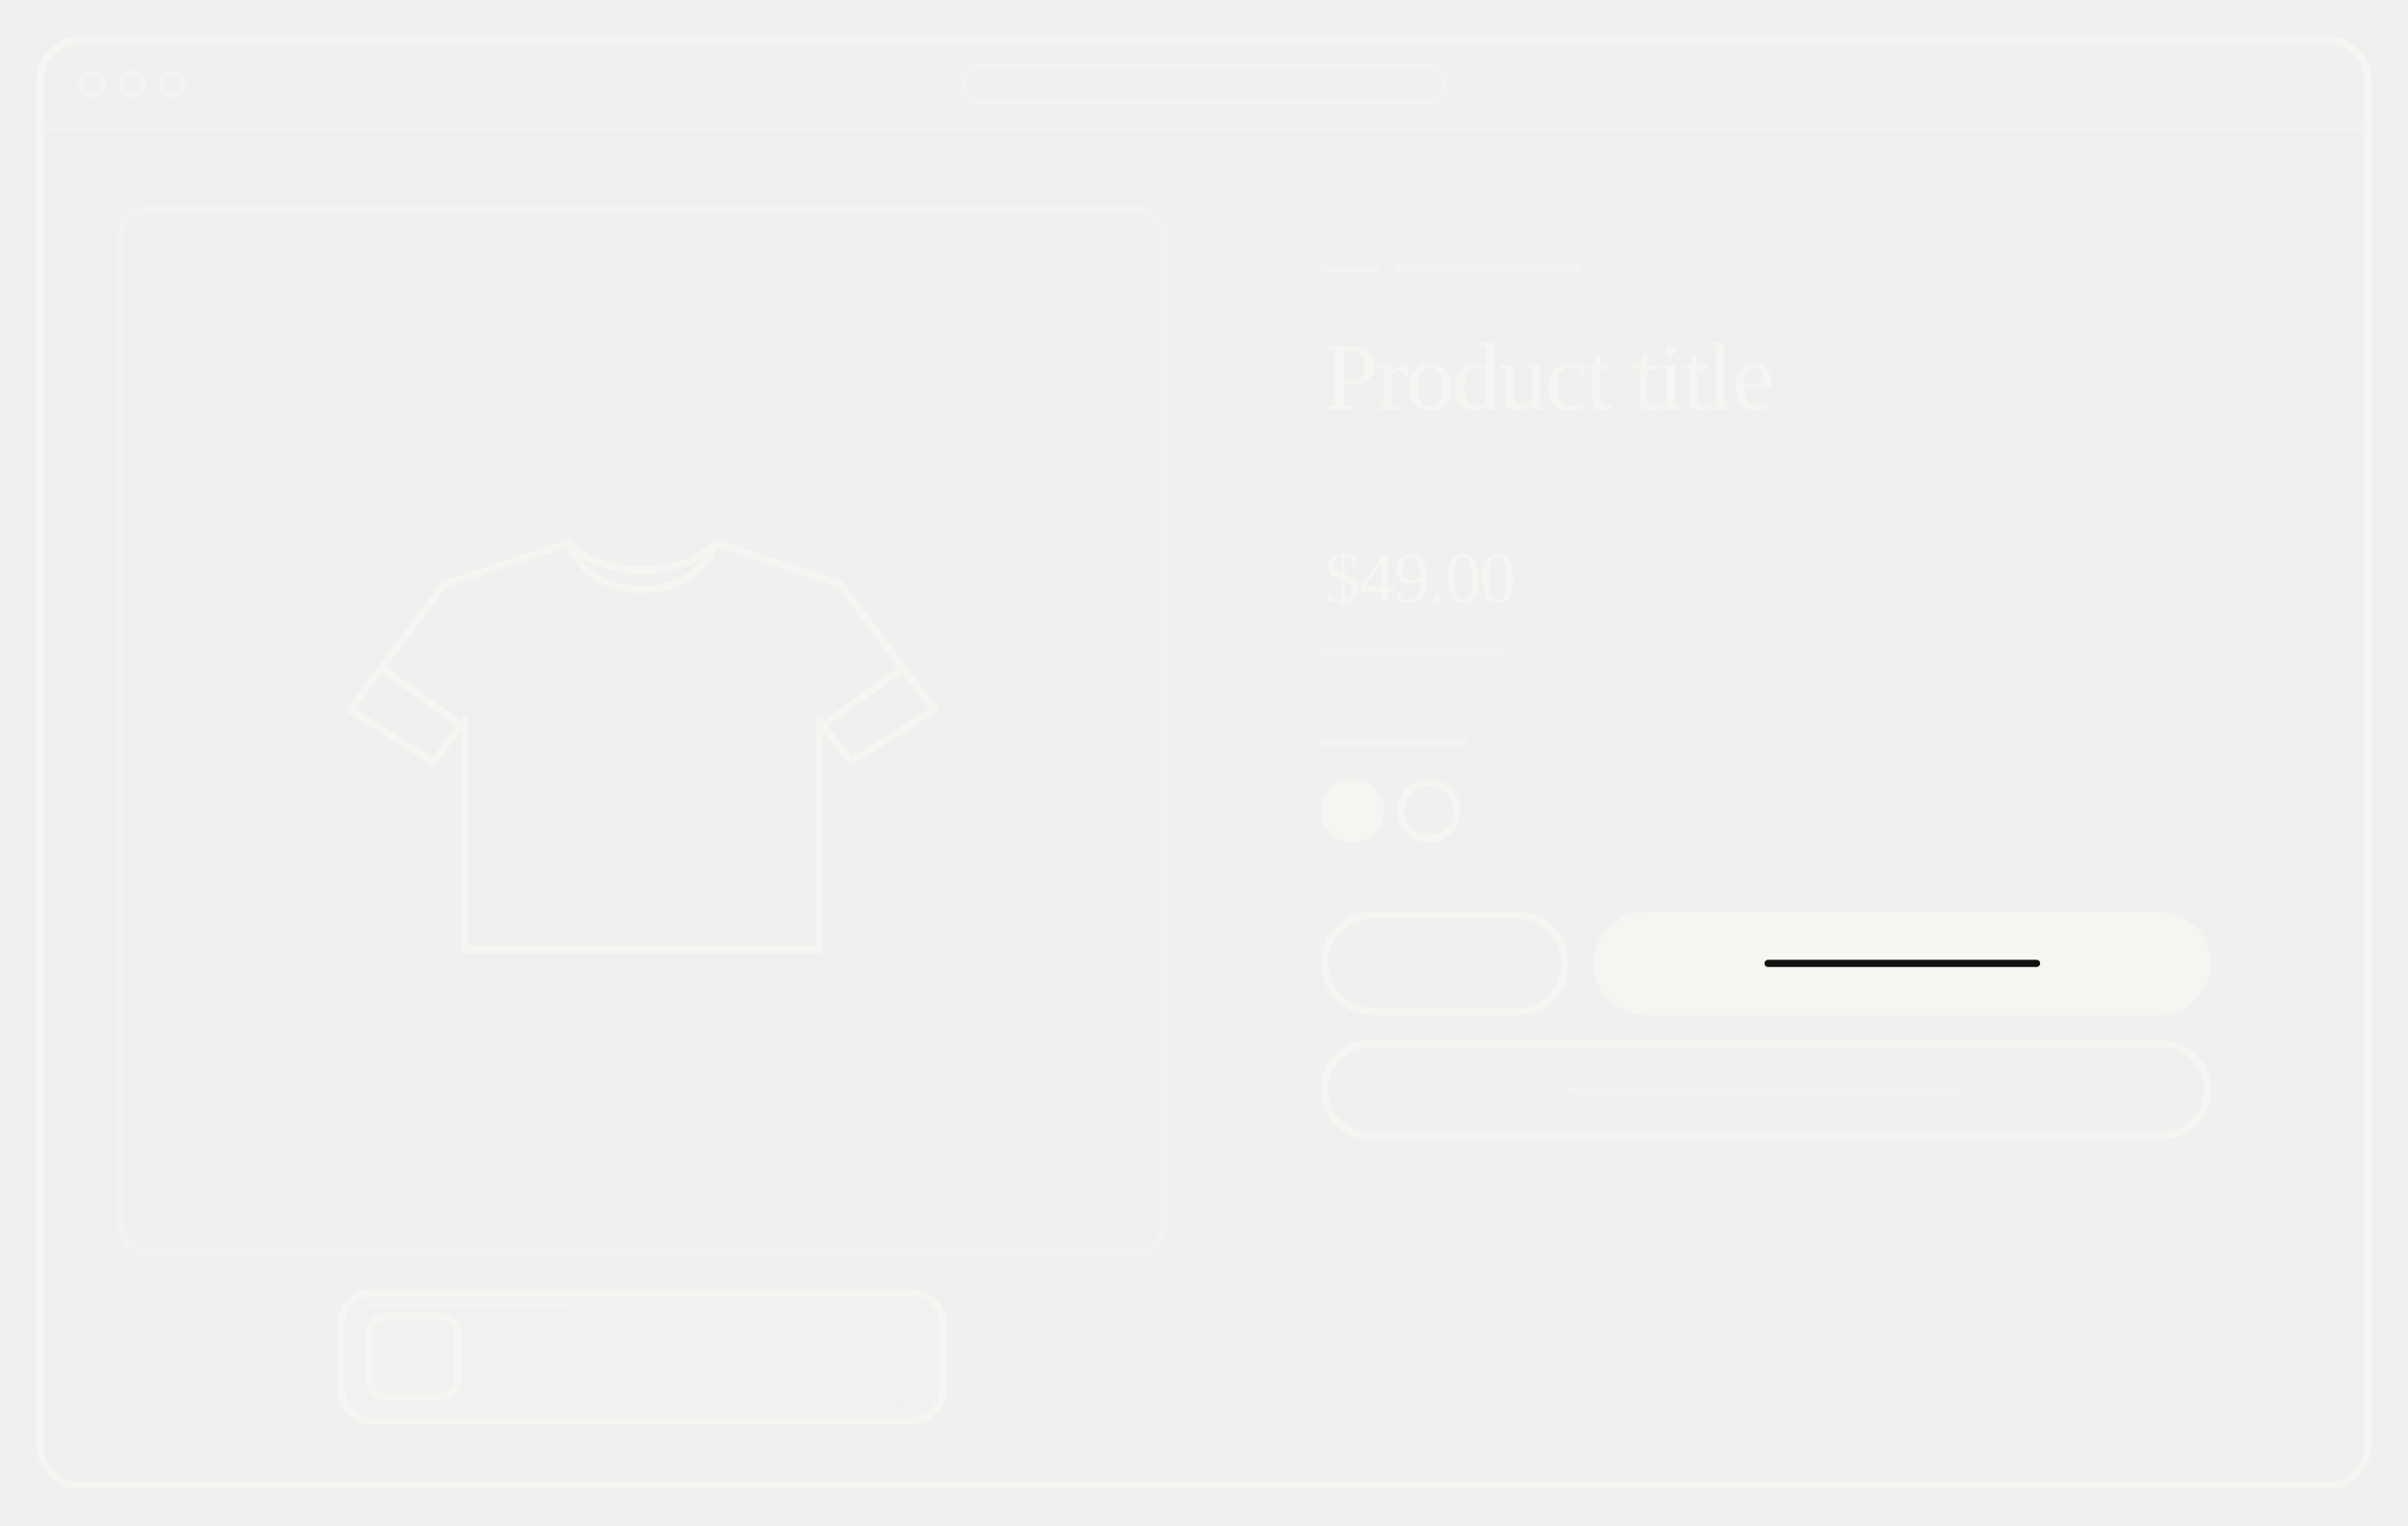
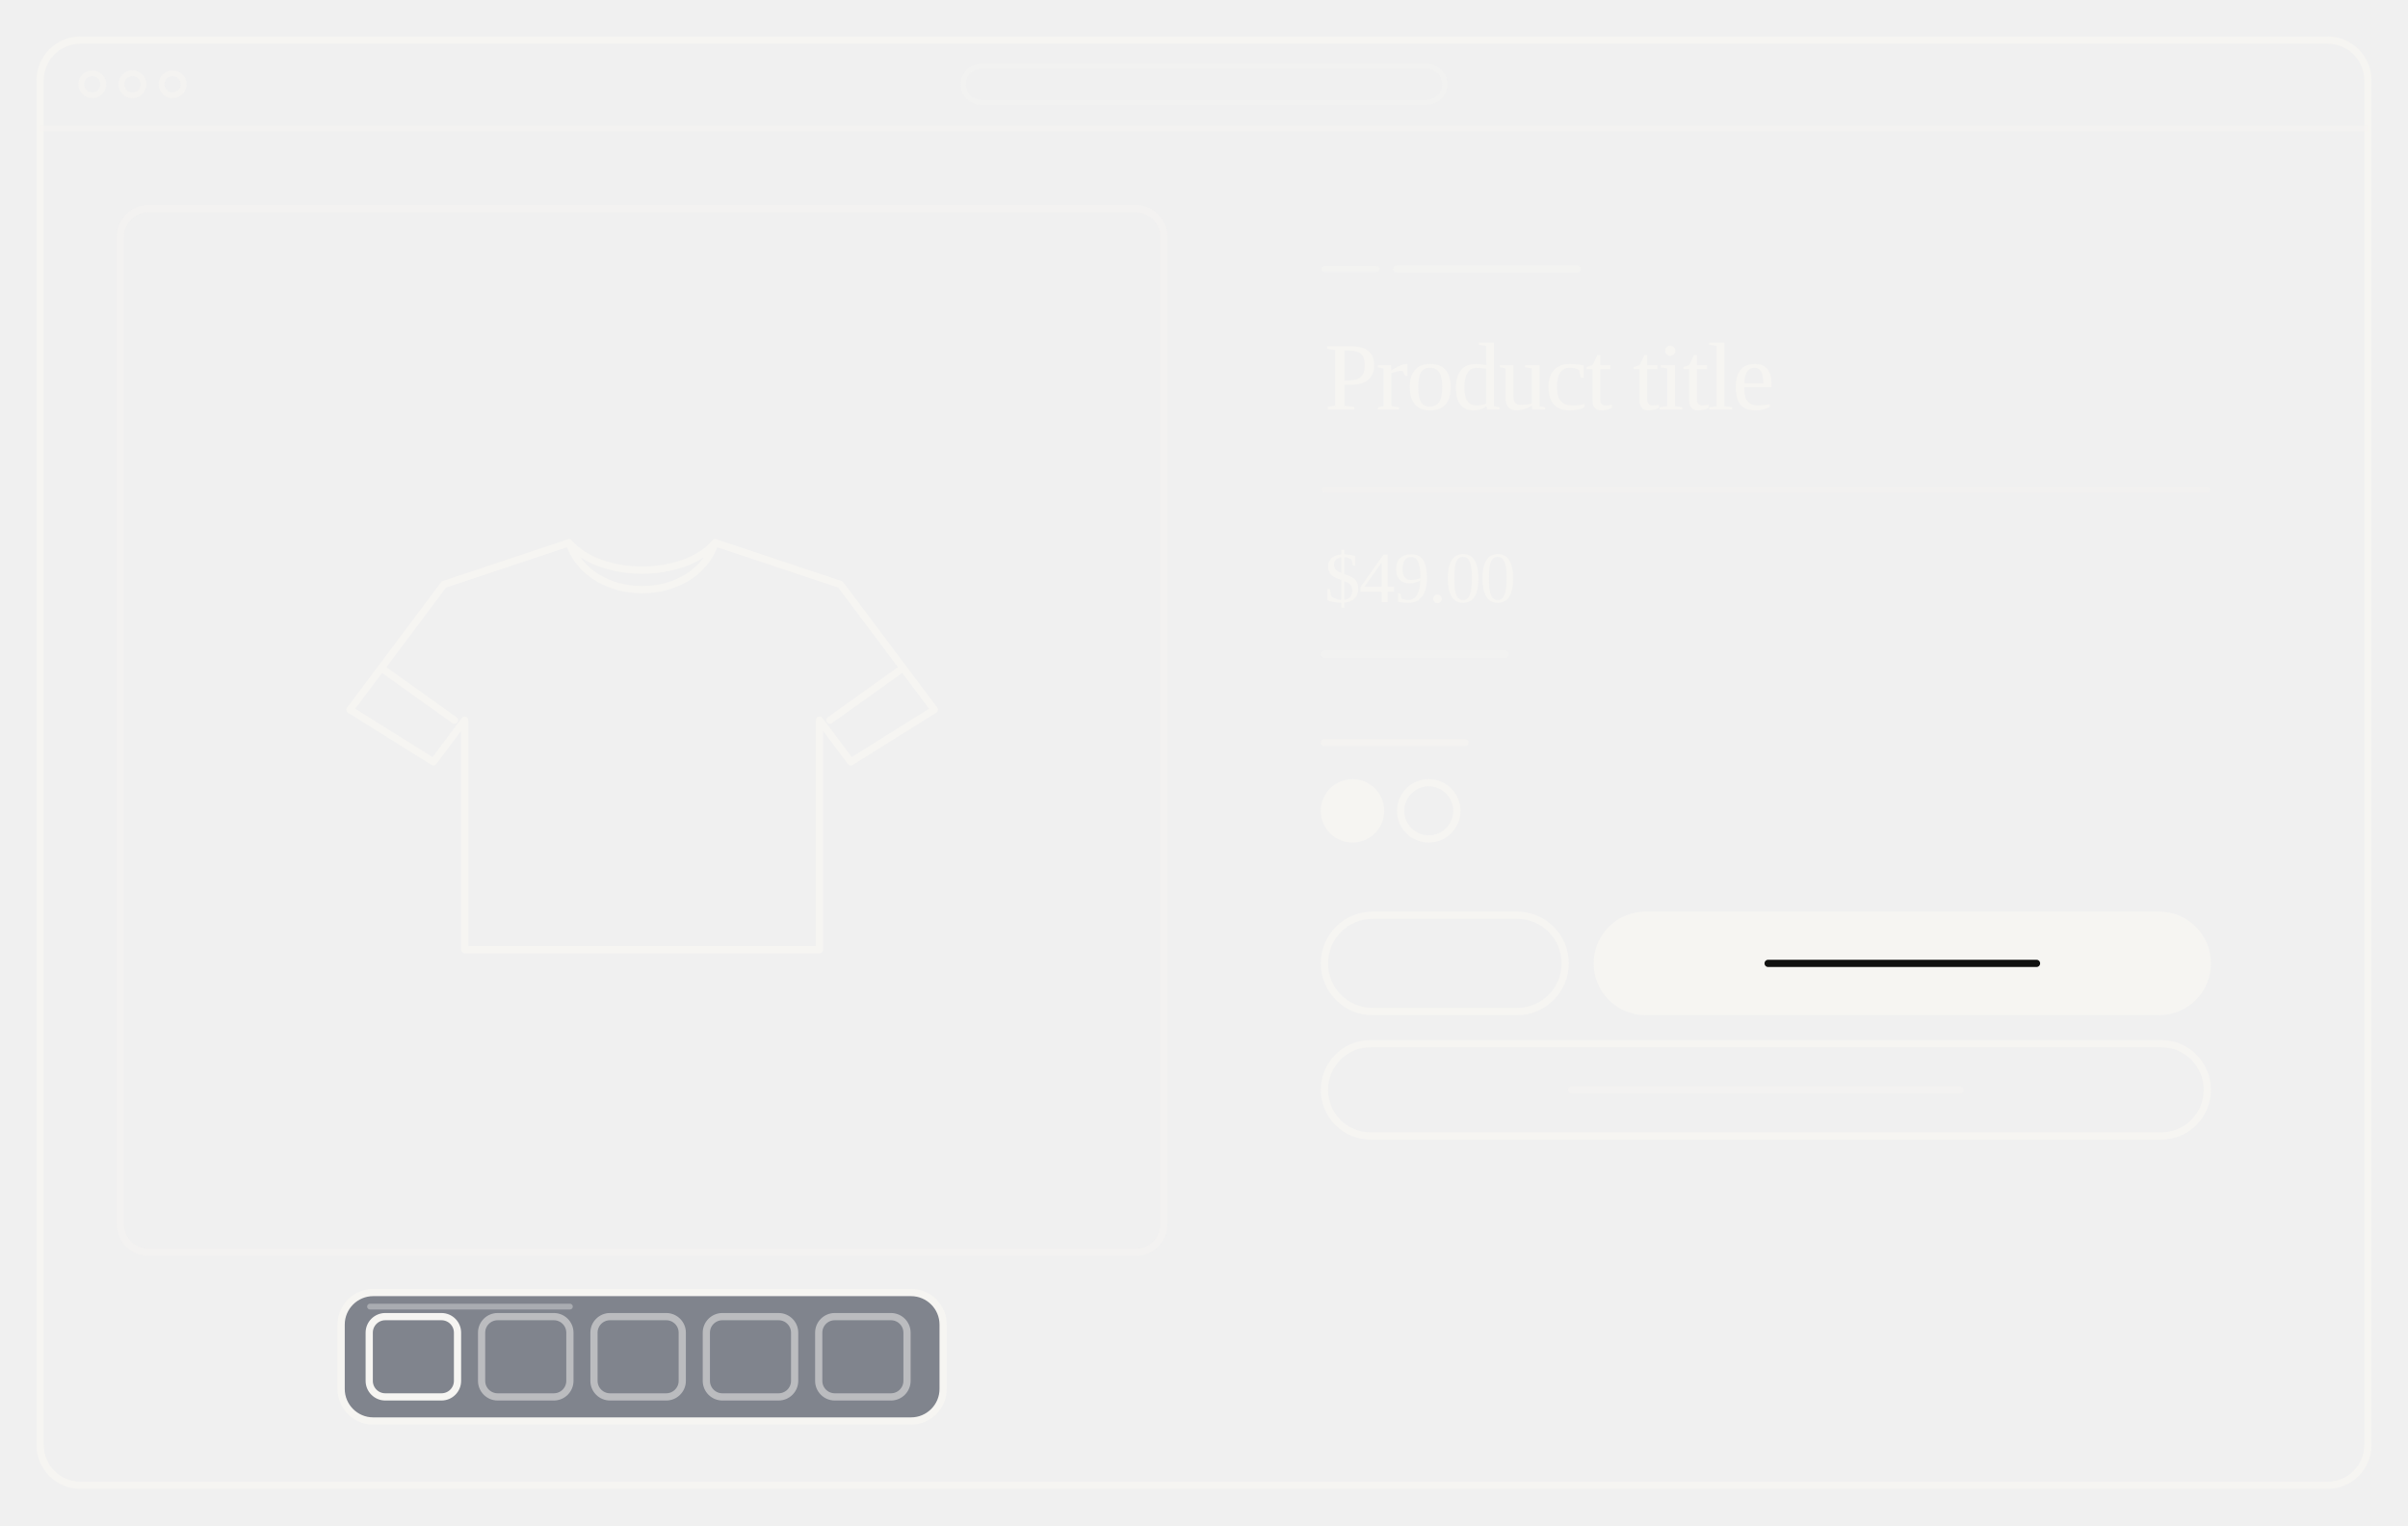
<svg xmlns="http://www.w3.org/2000/svg" viewBox="0 0 1200 760" aria-hidden="true">
  <defs>
    <pattern id="s-guide-product-page-m-h" width="13" height="13" patternUnits="userSpaceOnUse" patternTransform="rotate(45)">
      <line x1="0" y1="0" x2="0" y2="13" stroke="#f6f5f2" stroke-width="2.34" stroke-opacity=".2" />
    </pattern>
    <clipPath id="s-guide-product-page-m-c">
      <path d="M20,64 H1180 V720 a20,20 0 0 1 -20,20 H40 a20,20 0 0 1 -20,-20 Z" />
    </clipPath>
  </defs>
  <rect x="20" y="20" width="1160" height="720" rx="20" fill="none" stroke="#f6f5f2" stroke-width="3.60" />
  <line x1="20" y1="64" x2="1180" y2="64" stroke="#f6f5f2" stroke-width="2.88" stroke-opacity=".5" />
  <circle cx="46" cy="42" r="5.5" fill="none" stroke="#f6f5f2" stroke-width="2.88" stroke-opacity=".6" />
  <circle cx="66" cy="42" r="5.5" fill="none" stroke="#f6f5f2" stroke-width="2.88" stroke-opacity=".6" />
  <circle cx="86" cy="42" r="5.5" fill="none" stroke="#f6f5f2" stroke-width="2.88" stroke-opacity=".6" />
  <rect x="480" y="33" width="240" height="18" rx="9" fill="none" stroke="#f6f5f2" stroke-width="2.52" stroke-opacity=".4" />
  <g clip-path="url(#s-guide-product-page-m-c)">
    <g transform="translate(20 64)">
      <rect x="40" y="40" width="520" height="520" rx="14" stroke="#f6f5f2" stroke-width="3.60" stroke-opacity="0.5" fill="none" stroke-linecap="round" stroke-linejoin="round" />
      <path d="M-14,-38 C-8,-31 8,-31 14,-38 L38,-30 L56,-6 L40,4 L34,-4 L34,40 L-34,40 L-34,-4 L-40,4 L-56,-6 L-38,-30 Z M-14,-38 C-10,-26 10,-26 14,-38 M50,-14 L36,-4 M-50,-14 L-36,-4" transform="translate(300.0 305.2) scale(2.6)" stroke="#f6f5f2" stroke-width="1.38" stroke-opacity="1.0" fill="none" stroke-linecap="round" stroke-linejoin="round" />
-       <rect x="150" y="580" width="300" height="64" rx="16" fill="#ffffff" fill-opacity="0.1" stroke="none" />
+       <rect x="150" y="580" width="300" height="64" rx="16" fill="#121a2b" fill-opacity=".55" stroke="none" />
+       <rect x="150" y="580" width="300" height="64" rx="16" fill="#ffffff" fill-opacity="0.08" stroke="none" />
      <rect x="150" y="580" width="300" height="64" rx="16" stroke="#f6f5f2" stroke-width="3.60" stroke-opacity="1.0" fill="none" stroke-linecap="round" stroke-linejoin="round" />
      <line x1="164.4" y1="587" x2="264.0" y2="587" stroke="#f6f5f2" stroke-width="2.88" stroke-opacity="0.35" fill="none" stroke-linecap="round" stroke-linejoin="round" />
      <rect x="164" y="592" width="44" height="40" rx="8" stroke="#f6f5f2" stroke-width="3.60" stroke-opacity="1" fill="none" stroke-linecap="round" stroke-linejoin="round" />
      <rect x="220" y="592" width="44" height="40" rx="8" stroke="#f6f5f2" stroke-width="3.60" stroke-opacity="0.5" fill="none" stroke-linecap="round" stroke-linejoin="round" />
      <rect x="276" y="592" width="44" height="40" rx="8" stroke="#f6f5f2" stroke-width="3.60" stroke-opacity="0.5" fill="none" stroke-linecap="round" stroke-linejoin="round" />
      <rect x="332" y="592" width="44" height="40" rx="8" stroke="#f6f5f2" stroke-width="3.60" stroke-opacity="0.5" fill="none" stroke-linecap="round" stroke-linejoin="round" />
      <rect x="388" y="592" width="44" height="40" rx="8" stroke="#f6f5f2" stroke-width="3.60" stroke-opacity="0.5" fill="none" stroke-linecap="round" stroke-linejoin="round" />
      <line x1="640" y1="70" x2="666" y2="70" stroke="#f6f5f2" stroke-width="2.88" stroke-opacity="0.55" fill="none" stroke-linecap="round" stroke-linejoin="round" />
      <line x1="676" y1="70" x2="766" y2="70" stroke="#f6f5f2" stroke-width="3.60" stroke-opacity="0.55" fill="none" stroke-linecap="round" stroke-linejoin="round" />
      <text x="640" y="140" font-family="Fraunces, Georgia, 'Times New Roman', serif" font-size="48" font-weight="300" letter-spacing="-0.96" text-anchor="start" fill="#f6f5f2" fill-opacity="1.0">Product title</text>
      <line x1="640" y1="180" x2="1080" y2="180" stroke="#f6f5f2" stroke-width="2.52" stroke-opacity="0.3" fill="none" stroke-linecap="round" stroke-linejoin="round" />
      <text x="640" y="236" font-family="Fraunces, Georgia, 'Times New Roman', serif" font-size="36" font-weight="300" letter-spacing="-0.72" text-anchor="start" fill="#f6f5f2" fill-opacity="1.0">$49.00</text>
      <line x1="640" y1="262" x2="730" y2="262" stroke="#f6f5f2" stroke-width="3.60" stroke-opacity="0.35" fill="none" stroke-linecap="round" stroke-linejoin="round" />
      <line x1="640" y1="306" x2="710" y2="306" stroke="#f6f5f2" stroke-width="3.60" stroke-opacity="0.6" fill="none" stroke-linecap="round" stroke-linejoin="round" />
      <circle cx="654" cy="340" r="14" stroke="#f6f5f2" stroke-width="3.60" stroke-opacity="1.0" fill="#f6f5f2" stroke-linecap="round" stroke-linejoin="round" />
      <circle cx="692" cy="340" r="14" stroke="#f6f5f2" stroke-width="3.60" stroke-opacity="1.0" fill="none" stroke-linecap="round" stroke-linejoin="round" />
      <rect x="640" y="392" width="120" height="48" rx="24" stroke="#f6f5f2" stroke-width="3.60" stroke-opacity="1.0" fill="none" stroke-linecap="round" stroke-linejoin="round" />
      <rect x="776" y="392" width="304" height="48" rx="24.0" stroke="#f6f5f2" stroke-width="3.60" stroke-opacity="1.0" fill="#f6f5f2" stroke-linecap="round" stroke-linejoin="round" />
      <line x1="861.12" y1="416.0" x2="994.88" y2="416.0" stroke="#111110" stroke-width="3.60" stroke-linecap="round" />
      <rect x="640" y="456" width="440" height="46" rx="23.0" stroke="#f6f5f2" stroke-width="3.60" stroke-opacity="1.0" fill="none" stroke-linecap="round" stroke-linejoin="round" />
      <line x1="763.2" y1="479.0" x2="956.8" y2="479.0" stroke="#f6f5f2" stroke-width="3.60" stroke-opacity="0.5" fill="none" stroke-linecap="round" stroke-linejoin="round" />
    </g>
  </g>
</svg>
